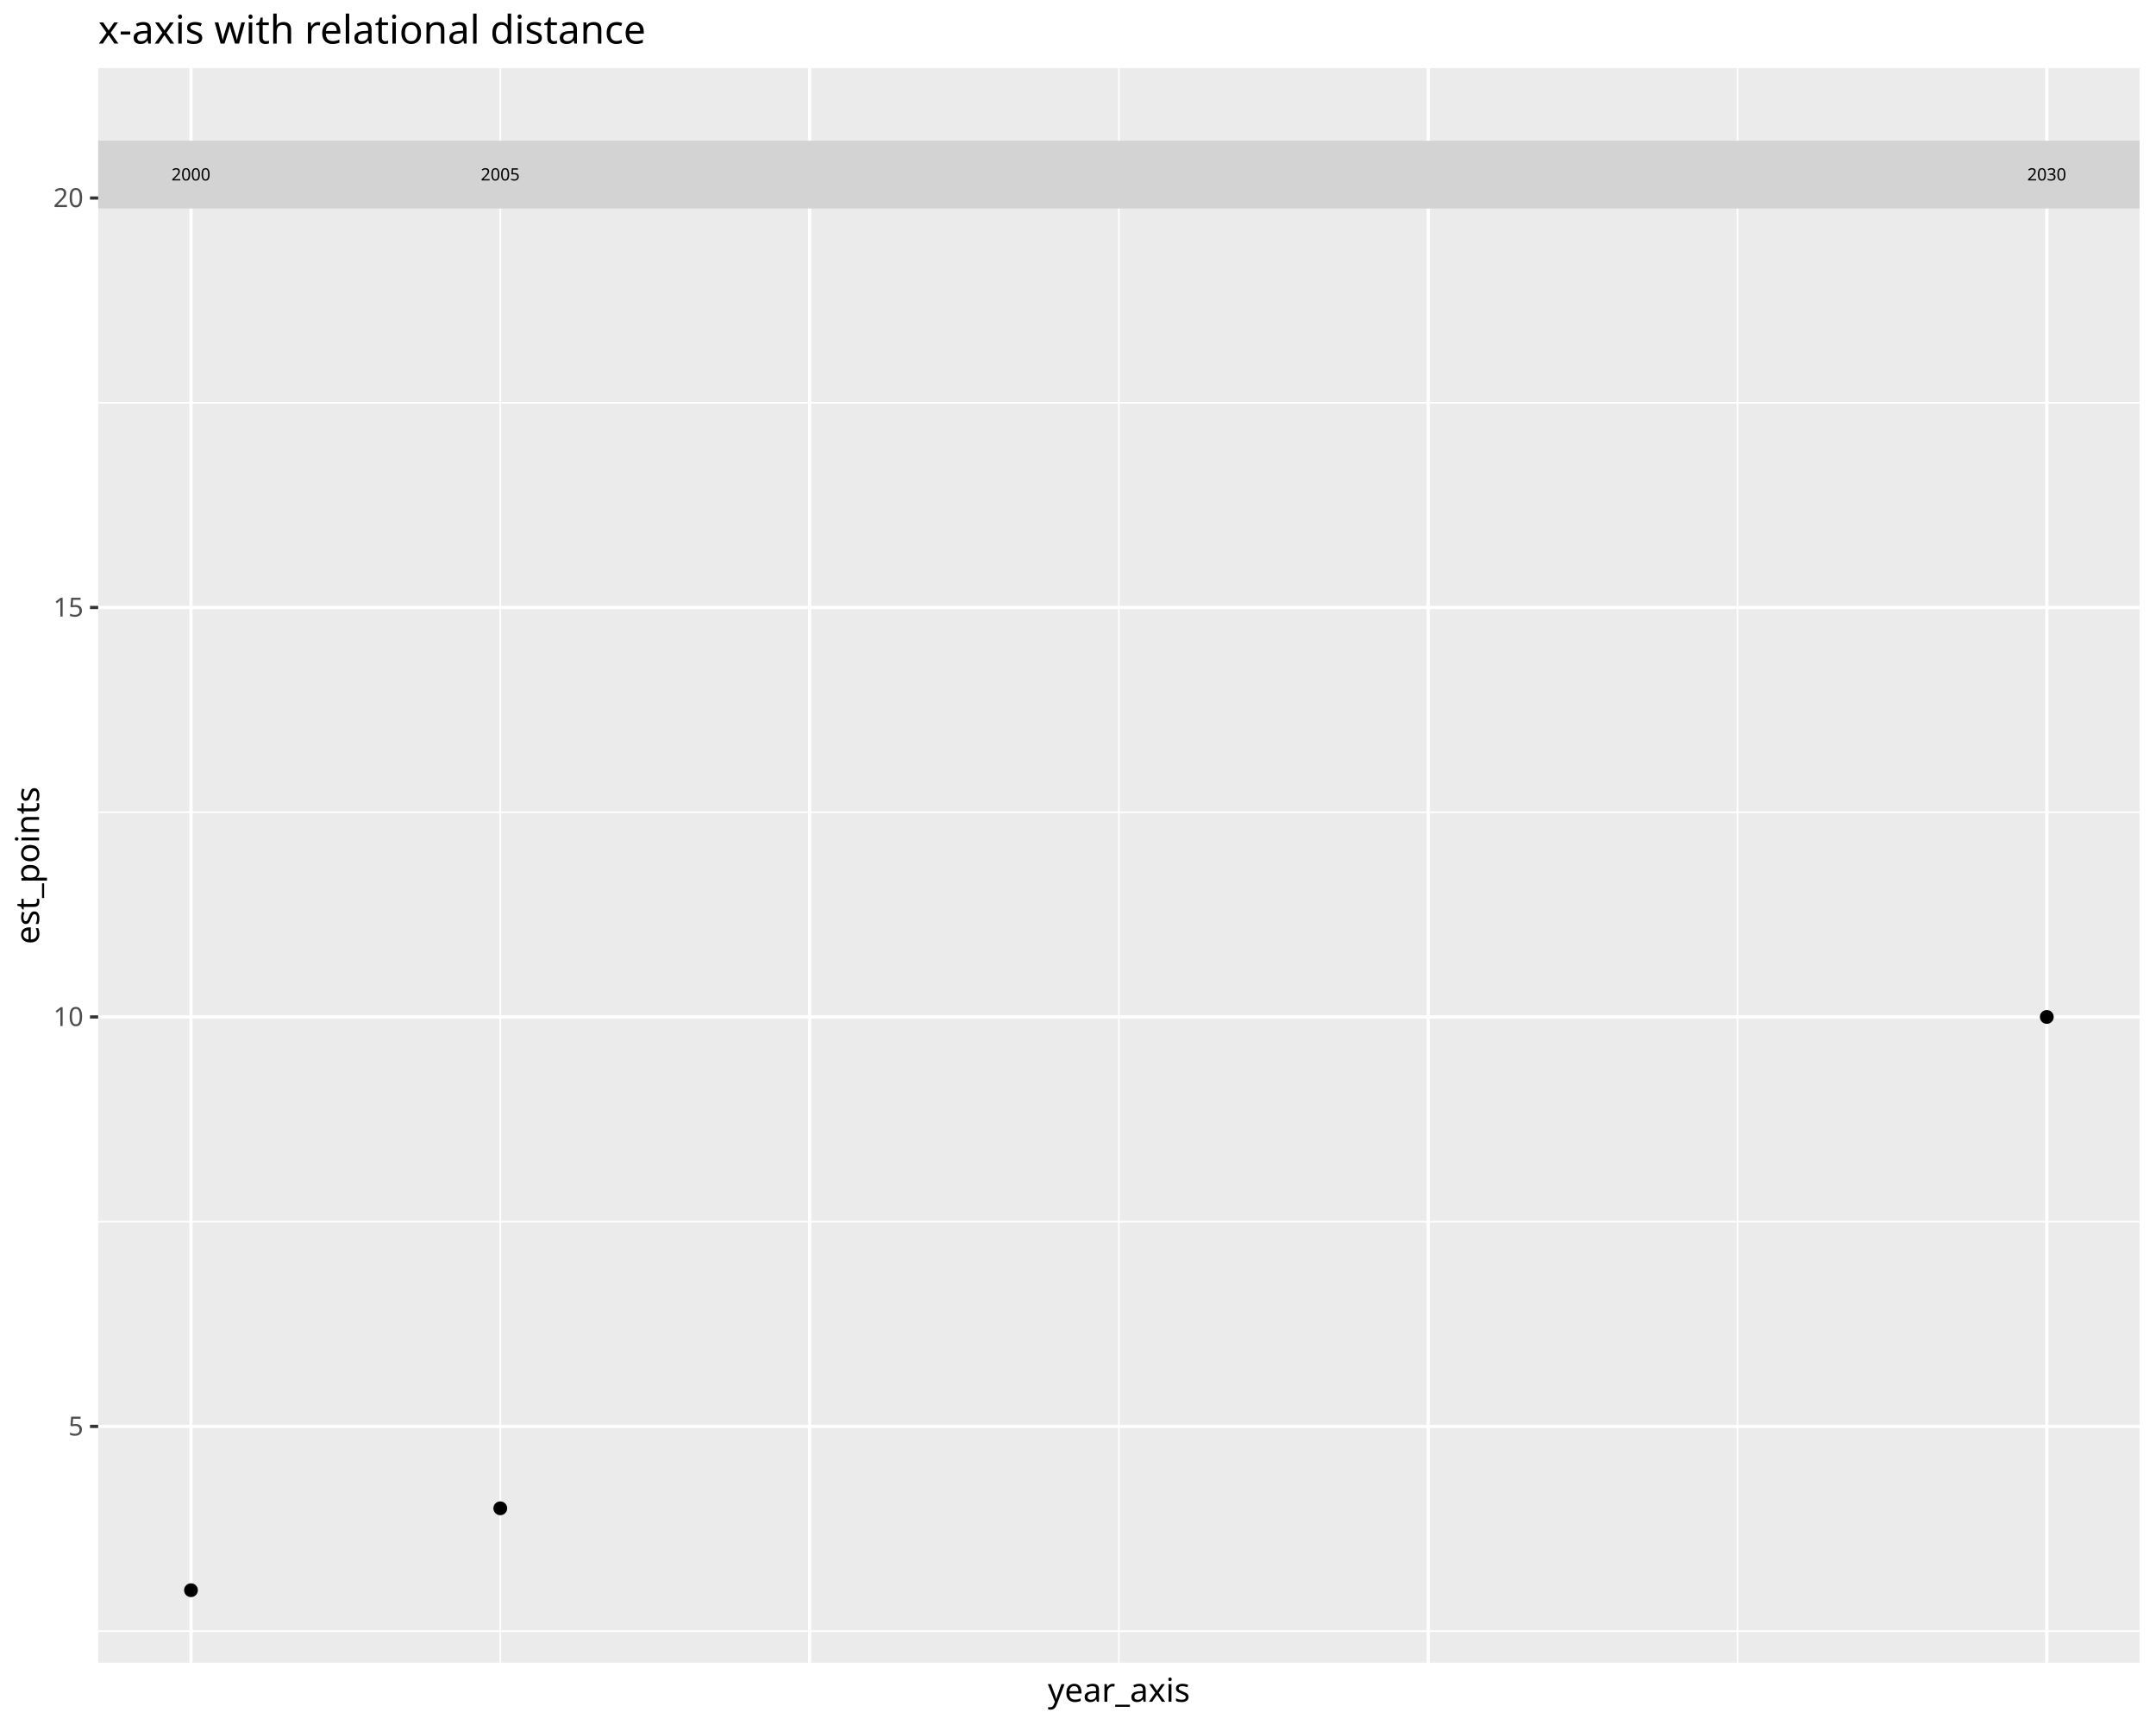
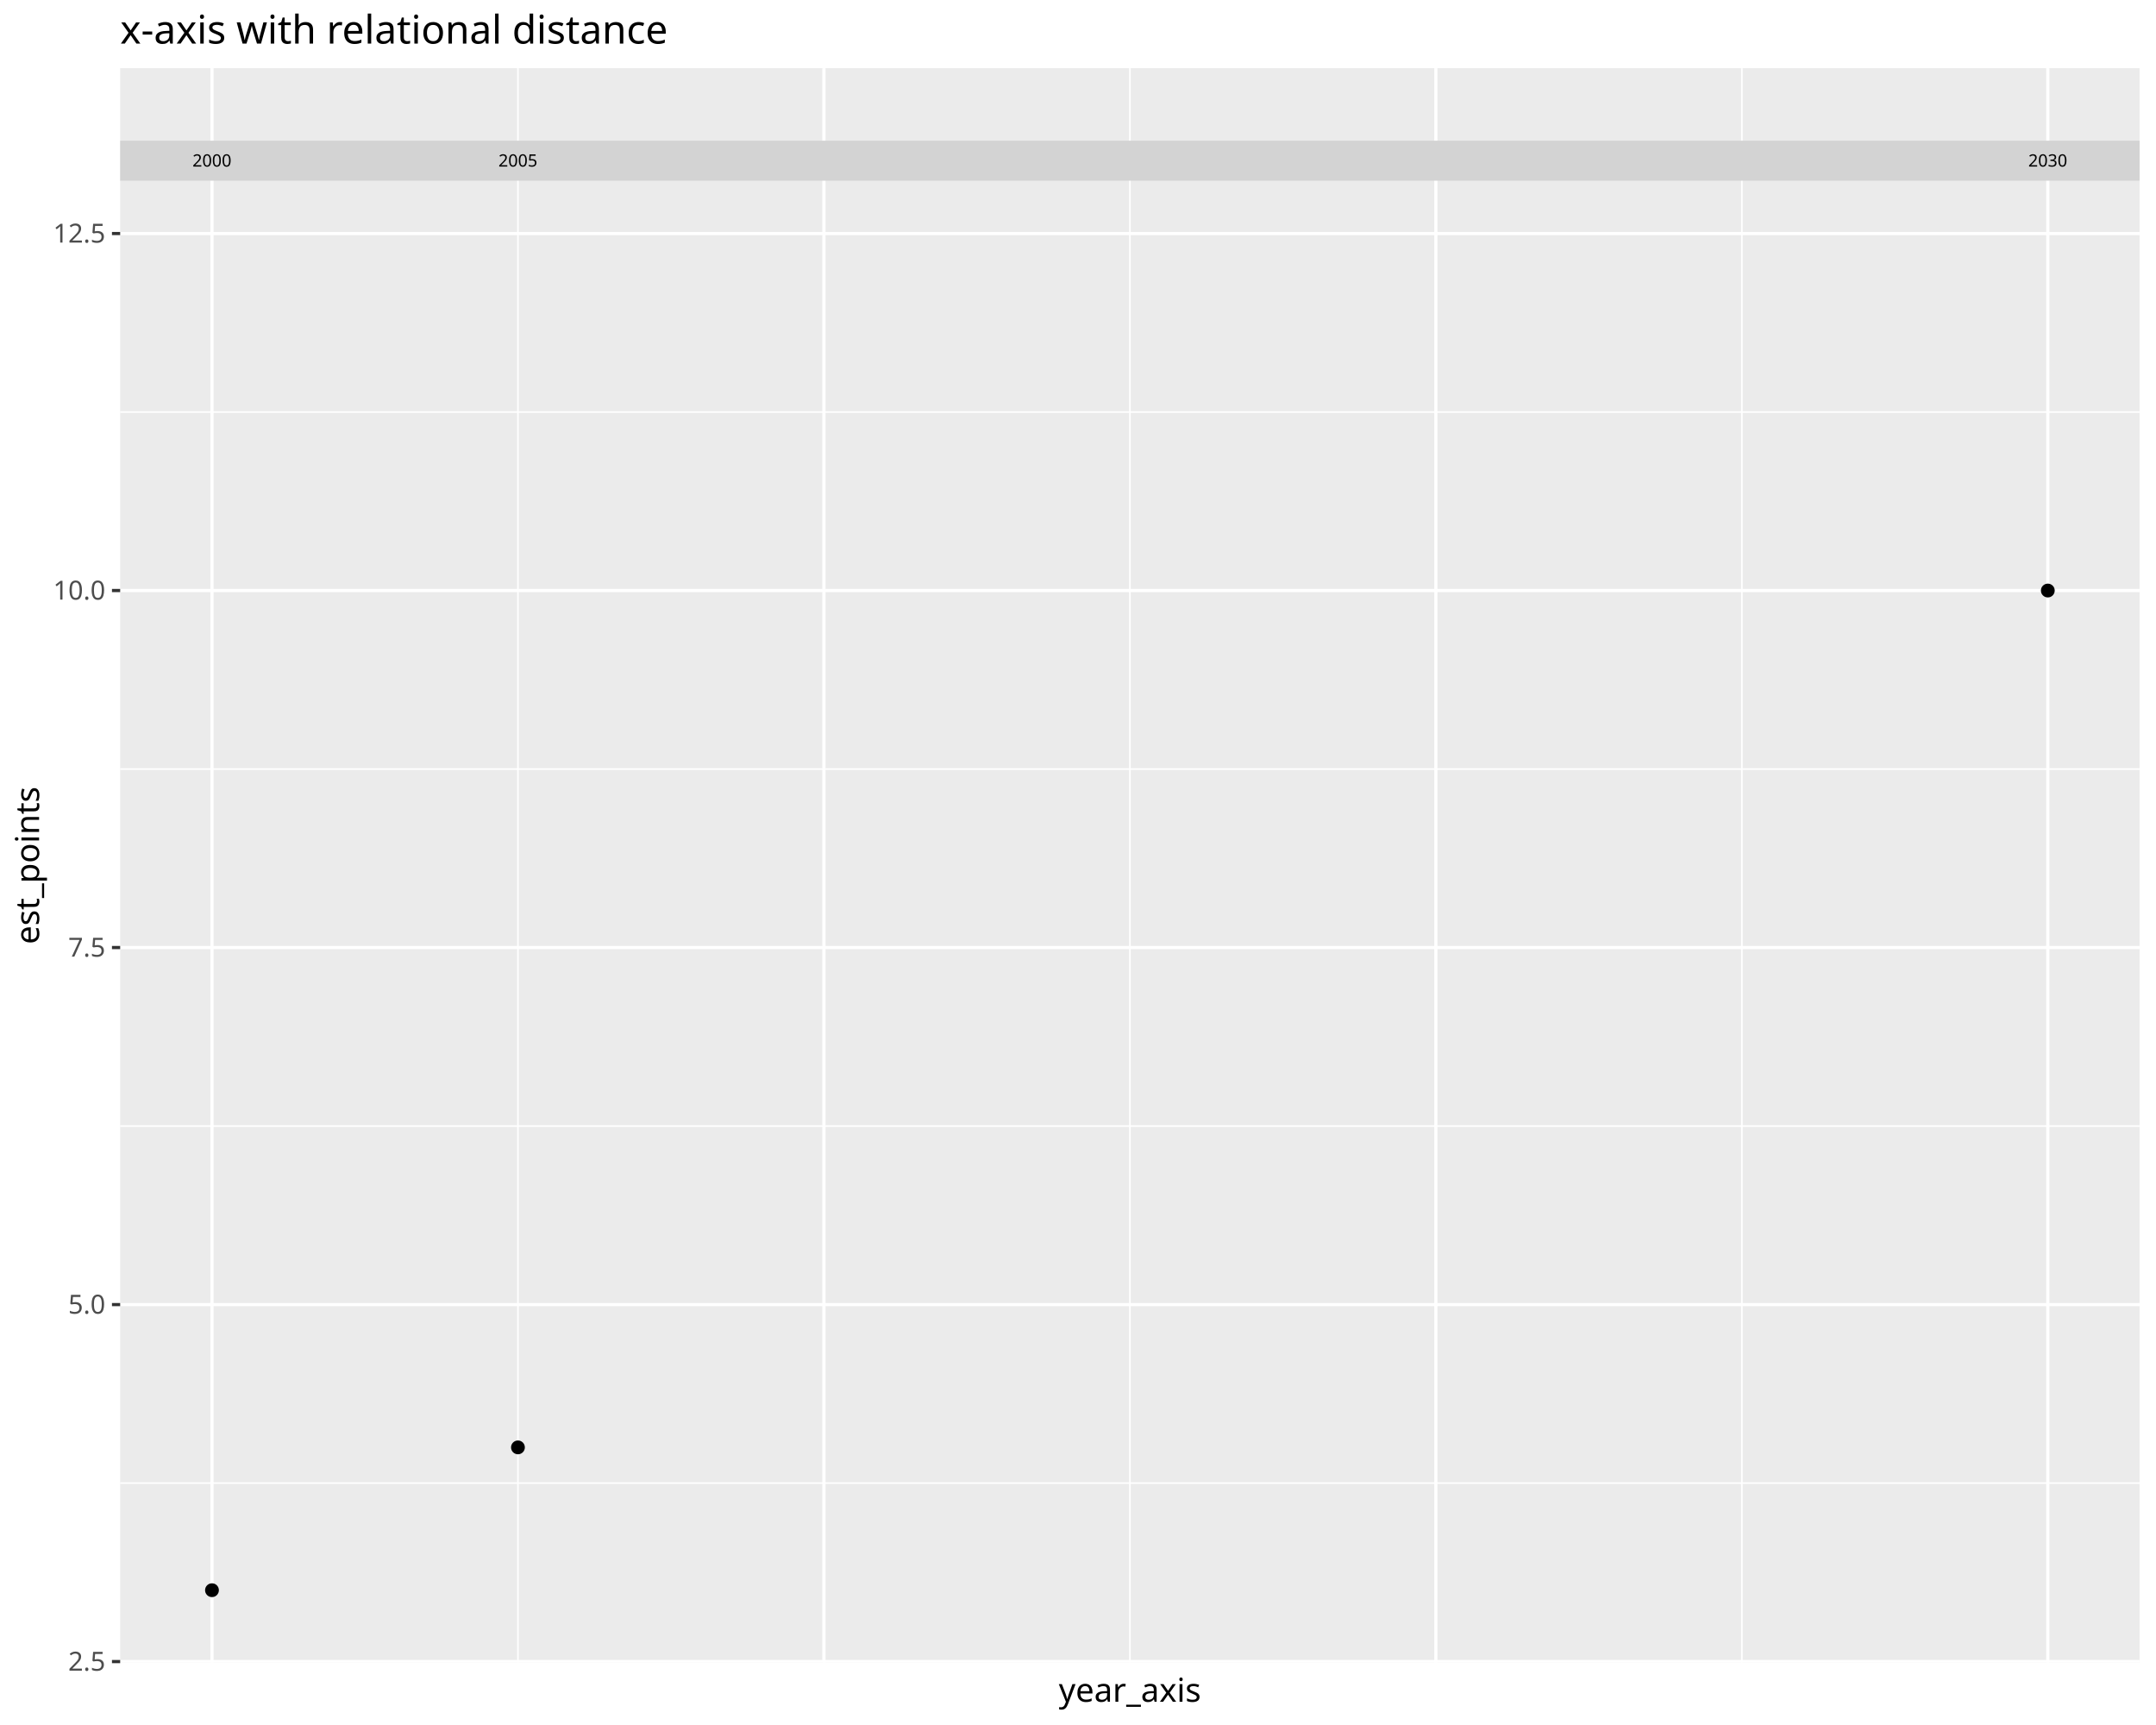
<svg xmlns="http://www.w3.org/2000/svg" class="svglite" data-engine-version="2.0" width="720.00pt" height="576.00pt" viewBox="0 0 720.00 576.00">
  <defs>
    <style type="text/css">
    .svglite line, .svglite polyline, .svglite polygon, .svglite path, .svglite rect, .svglite circle {
      fill: none;
      stroke: #000000;
      stroke-linecap: round;
      stroke-linejoin: round;
      stroke-miterlimit: 10.00;
    }
  </style>
  </defs>
  <rect width="100%" height="100%" style="stroke: none; fill: #FFFFFF;" />
  <defs>
    <clipPath id="cpMC4wMHw3MjAuMDB8MC4wMHw1NzYuMDA=">
      <rect x="0.00" y="0.00" width="720.00" height="576.00" />
    </clipPath>
  </defs>
  <g clip-path="url(#cpMC4wMHw3MjAuMDB8MC4wMHw1NzYuMDA=)">
    <rect x="0.00" y="0.00" width="720.00" height="576.00" style="stroke-width: 1.07; stroke: #FFFFFF; fill: #FFFFFF;" />
  </g>
  <defs>
-     <clipPath id="cpMzIuNzl8NzE0LjUyfDIyLjc4fDU1NS4xOQ==">
-       <rect x="32.79" y="22.78" width="681.73" height="532.40" />
+     <clipPath id="cpNDAuMTN8NzE0LjUyfDIyLjc4fDU1NS4xOQ==">
+       <rect x="40.13" y="22.78" width="674.39" height="532.40" />
    </clipPath>
  </defs>
-   <g clip-path="url(#cpMzIuNzl8NzE0LjUyfDIyLjc4fDU1NS4xOQ==)">
-     <rect x="32.79" y="22.78" width="681.73" height="532.40" style="stroke-width: 1.07; stroke: none; fill: #EBEBEB;" />
-     <polyline points="32.79,544.66 714.52,544.66 " style="stroke-width: 0.53; stroke: #FFFFFF; stroke-linecap: butt;" />
-     <polyline points="32.79,407.94 714.52,407.94 " style="stroke-width: 0.53; stroke: #FFFFFF; stroke-linecap: butt;" />
-     <polyline points="32.79,271.21 714.52,271.21 " style="stroke-width: 0.53; stroke: #FFFFFF; stroke-linecap: butt;" />
-     <polyline points="32.79,134.49 714.52,134.49 " style="stroke-width: 0.53; stroke: #FFFFFF; stroke-linecap: butt;" />
-     <polyline points="167.07,555.19 167.07,22.78 " style="stroke-width: 0.53; stroke: #FFFFFF; stroke-linecap: butt;" />
-     <polyline points="373.66,555.19 373.66,22.78 " style="stroke-width: 0.53; stroke: #FFFFFF; stroke-linecap: butt;" />
-     <polyline points="580.24,555.19 580.24,22.78 " style="stroke-width: 0.53; stroke: #FFFFFF; stroke-linecap: butt;" />
-     <polyline points="32.79,476.30 714.52,476.30 " style="stroke-width: 1.07; stroke: #FFFFFF; stroke-linecap: butt;" />
-     <polyline points="32.79,339.57 714.52,339.57 " style="stroke-width: 1.07; stroke: #FFFFFF; stroke-linecap: butt;" />
-     <polyline points="32.79,202.85 714.52,202.85 " style="stroke-width: 1.07; stroke: #FFFFFF; stroke-linecap: butt;" />
-     <polyline points="32.79,66.13 714.52,66.13 " style="stroke-width: 1.07; stroke: #FFFFFF; stroke-linecap: butt;" />
-     <polyline points="63.78,555.19 63.78,22.78 " style="stroke-width: 1.07; stroke: #FFFFFF; stroke-linecap: butt;" />
-     <polyline points="270.37,555.19 270.37,22.78 " style="stroke-width: 1.07; stroke: #FFFFFF; stroke-linecap: butt;" />
-     <polyline points="476.95,555.19 476.95,22.78 " style="stroke-width: 1.07; stroke: #FFFFFF; stroke-linecap: butt;" />
-     <polyline points="683.53,555.19 683.53,22.78 " style="stroke-width: 1.07; stroke: #FFFFFF; stroke-linecap: butt;" />
-     <circle cx="63.78" cy="530.99" r="1.95" style="stroke-width: 0.71; fill: #000000;" />
-     <circle cx="167.07" cy="503.64" r="1.95" style="stroke-width: 0.71; fill: #000000;" />
-     <circle cx="683.53" cy="339.57" r="1.95" style="stroke-width: 0.71; fill: #000000;" />
-     <rect x="32.79" y="46.98" width="681.73" height="22.64" style="stroke-width: 1.07; stroke: none; stroke-linecap: butt; stroke-linejoin: miter; fill: #D3D3D3;" />
-     <text x="63.78" y="60.26" text-anchor="middle" style="font-size: 5.69px; font-family: sans;" textLength="12.66px" lengthAdjust="spacingAndGlyphs">2000</text>
-     <text x="167.07" y="60.26" text-anchor="middle" style="font-size: 5.69px; font-family: sans;" textLength="12.66px" lengthAdjust="spacingAndGlyphs">2005</text>
-     <text x="683.53" y="60.26" text-anchor="middle" style="font-size: 5.69px; font-family: sans;" textLength="12.66px" lengthAdjust="spacingAndGlyphs">2030</text>
+   <g clip-path="url(#cpNDAuMTN8NzE0LjUyfDIyLjc4fDU1NS4xOQ==)">
+     <rect x="40.13" y="22.78" width="674.39" height="532.40" style="stroke-width: 1.07; stroke: none; fill: #EBEBEB;" />
+     <polyline points="40.13,495.22 714.52,495.22 " style="stroke-width: 0.53; stroke: #FFFFFF; stroke-linecap: butt;" />
+     <polyline points="40.13,376.01 714.52,376.01 " style="stroke-width: 0.53; stroke: #FFFFFF; stroke-linecap: butt;" />
+     <polyline points="40.13,256.80 714.52,256.80 " style="stroke-width: 0.53; stroke: #FFFFFF; stroke-linecap: butt;" />
+     <polyline points="40.13,137.59 714.52,137.59 " style="stroke-width: 0.53; stroke: #FFFFFF; stroke-linecap: butt;" />
+     <polyline points="172.97,555.19 172.97,22.78 " style="stroke-width: 0.53; stroke: #FFFFFF; stroke-linecap: butt;" />
+     <polyline points="377.33,555.19 377.33,22.78 " style="stroke-width: 0.53; stroke: #FFFFFF; stroke-linecap: butt;" />
+     <polyline points="581.69,555.19 581.69,22.78 " style="stroke-width: 0.53; stroke: #FFFFFF; stroke-linecap: butt;" />
+     <polyline points="40.13,554.83 714.52,554.83 " style="stroke-width: 1.07; stroke: #FFFFFF; stroke-linecap: butt;" />
+     <polyline points="40.13,435.62 714.52,435.62 " style="stroke-width: 1.07; stroke: #FFFFFF; stroke-linecap: butt;" />
+     <polyline points="40.13,316.40 714.52,316.40 " style="stroke-width: 1.07; stroke: #FFFFFF; stroke-linecap: butt;" />
+     <polyline points="40.13,197.19 714.52,197.19 " style="stroke-width: 1.07; stroke: #FFFFFF; stroke-linecap: butt;" />
+     <polyline points="40.13,77.98 714.52,77.98 " style="stroke-width: 1.07; stroke: #FFFFFF; stroke-linecap: butt;" />
+     <polyline points="70.79,555.19 70.79,22.78 " style="stroke-width: 1.07; stroke: #FFFFFF; stroke-linecap: butt;" />
+     <polyline points="275.15,555.19 275.15,22.78 " style="stroke-width: 1.07; stroke: #FFFFFF; stroke-linecap: butt;" />
+     <polyline points="479.51,555.19 479.51,22.78 " style="stroke-width: 1.07; stroke: #FFFFFF; stroke-linecap: butt;" />
+     <polyline points="683.87,555.19 683.87,22.78 " style="stroke-width: 1.07; stroke: #FFFFFF; stroke-linecap: butt;" />
+     <circle cx="70.79" cy="530.99" r="1.95" style="stroke-width: 0.71; fill: #000000;" />
+     <circle cx="172.97" cy="483.30" r="1.95" style="stroke-width: 0.71; fill: #000000;" />
+     <circle cx="683.87" cy="197.19" r="1.95" style="stroke-width: 0.71; fill: #000000;" />
+     <rect x="40.13" y="46.98" width="674.39" height="13.35" style="stroke-width: 1.07; stroke: none; stroke-linecap: butt; stroke-linejoin: miter; fill: #D3D3D3;" />
+     <text x="70.79" y="55.62" text-anchor="middle" style="font-size: 5.69px; font-family: sans;" textLength="12.66px" lengthAdjust="spacingAndGlyphs">2000</text>
+     <text x="172.97" y="55.62" text-anchor="middle" style="font-size: 5.69px; font-family: sans;" textLength="12.66px" lengthAdjust="spacingAndGlyphs">2005</text>
+     <text x="683.87" y="55.62" text-anchor="middle" style="font-size: 5.69px; font-family: sans;" textLength="12.66px" lengthAdjust="spacingAndGlyphs">2030</text>
  </g>
  <g clip-path="url(#cpMC4wMHw3MjAuMDB8MC4wMHw1NzYuMDA=)">
-     <text x="27.86" y="479.33" text-anchor="end" style="font-size: 8.80px; fill: #4D4D4D; font-family: sans;" textLength="4.89px" lengthAdjust="spacingAndGlyphs">5</text>
-     <text x="27.86" y="342.60" text-anchor="end" style="font-size: 8.80px; fill: #4D4D4D; font-family: sans;" textLength="9.79px" lengthAdjust="spacingAndGlyphs">10</text>
-     <text x="27.86" y="205.88" text-anchor="end" style="font-size: 8.80px; fill: #4D4D4D; font-family: sans;" textLength="9.79px" lengthAdjust="spacingAndGlyphs">15</text>
-     <text x="27.86" y="69.15" text-anchor="end" style="font-size: 8.80px; fill: #4D4D4D; font-family: sans;" textLength="9.79px" lengthAdjust="spacingAndGlyphs">20</text>
-     <polyline points="30.05,476.30 32.79,476.30 " style="stroke-width: 1.07; stroke: #333333; stroke-linecap: butt;" />
-     <polyline points="30.05,339.57 32.79,339.57 " style="stroke-width: 1.07; stroke: #333333; stroke-linecap: butt;" />
-     <polyline points="30.05,202.85 32.79,202.85 " style="stroke-width: 1.07; stroke: #333333; stroke-linecap: butt;" />
-     <polyline points="30.05,66.13 32.79,66.13 " style="stroke-width: 1.07; stroke: #333333; stroke-linecap: butt;" />
-     <text x="373.66" y="568.24" text-anchor="middle" style="font-size: 11.00px; font-family: sans;" textLength="47.09px" lengthAdjust="spacingAndGlyphs">year_axis</text>
+     <text x="35.20" y="557.86" text-anchor="end" style="font-size: 8.80px; fill: #4D4D4D; font-family: sans;" textLength="12.23px" lengthAdjust="spacingAndGlyphs">2.5</text>
+     <text x="35.20" y="438.65" text-anchor="end" style="font-size: 8.80px; fill: #4D4D4D; font-family: sans;" textLength="12.23px" lengthAdjust="spacingAndGlyphs">5.0</text>
+     <text x="35.20" y="319.43" text-anchor="end" style="font-size: 8.80px; fill: #4D4D4D; font-family: sans;" textLength="12.23px" lengthAdjust="spacingAndGlyphs">7.5</text>
+     <text x="35.20" y="200.22" text-anchor="end" style="font-size: 8.80px; fill: #4D4D4D; font-family: sans;" textLength="17.13px" lengthAdjust="spacingAndGlyphs">10.0</text>
+     <text x="35.20" y="81.01" text-anchor="end" style="font-size: 8.80px; fill: #4D4D4D; font-family: sans;" textLength="17.13px" lengthAdjust="spacingAndGlyphs">12.5</text>
+     <polyline points="37.39,554.83 40.13,554.83 " style="stroke-width: 1.07; stroke: #333333; stroke-linecap: butt;" />
+     <polyline points="37.39,435.62 40.13,435.62 " style="stroke-width: 1.07; stroke: #333333; stroke-linecap: butt;" />
+     <polyline points="37.39,316.40 40.13,316.40 " style="stroke-width: 1.07; stroke: #333333; stroke-linecap: butt;" />
+     <polyline points="37.39,197.19 40.13,197.19 " style="stroke-width: 1.07; stroke: #333333; stroke-linecap: butt;" />
+     <polyline points="37.39,77.98 40.13,77.98 " style="stroke-width: 1.07; stroke: #333333; stroke-linecap: butt;" />
+     <text x="377.33" y="568.24" text-anchor="middle" style="font-size: 11.00px; font-family: sans;" textLength="47.09px" lengthAdjust="spacingAndGlyphs">year_axis</text>
    <text transform="translate(13.05,288.99) rotate(-90)" text-anchor="middle" style="font-size: 11.00px; font-family: sans;" textLength="50.15px" lengthAdjust="spacingAndGlyphs">est_points</text>
-     <text x="32.79" y="14.56" style="font-size: 13.20px; font-family: sans;" textLength="171.70px" lengthAdjust="spacingAndGlyphs">x-axis with relational distance</text>
+     <text x="40.13" y="14.56" style="font-size: 13.20px; font-family: sans;" textLength="171.70px" lengthAdjust="spacingAndGlyphs">x-axis with relational distance</text>
  </g>
</svg>
